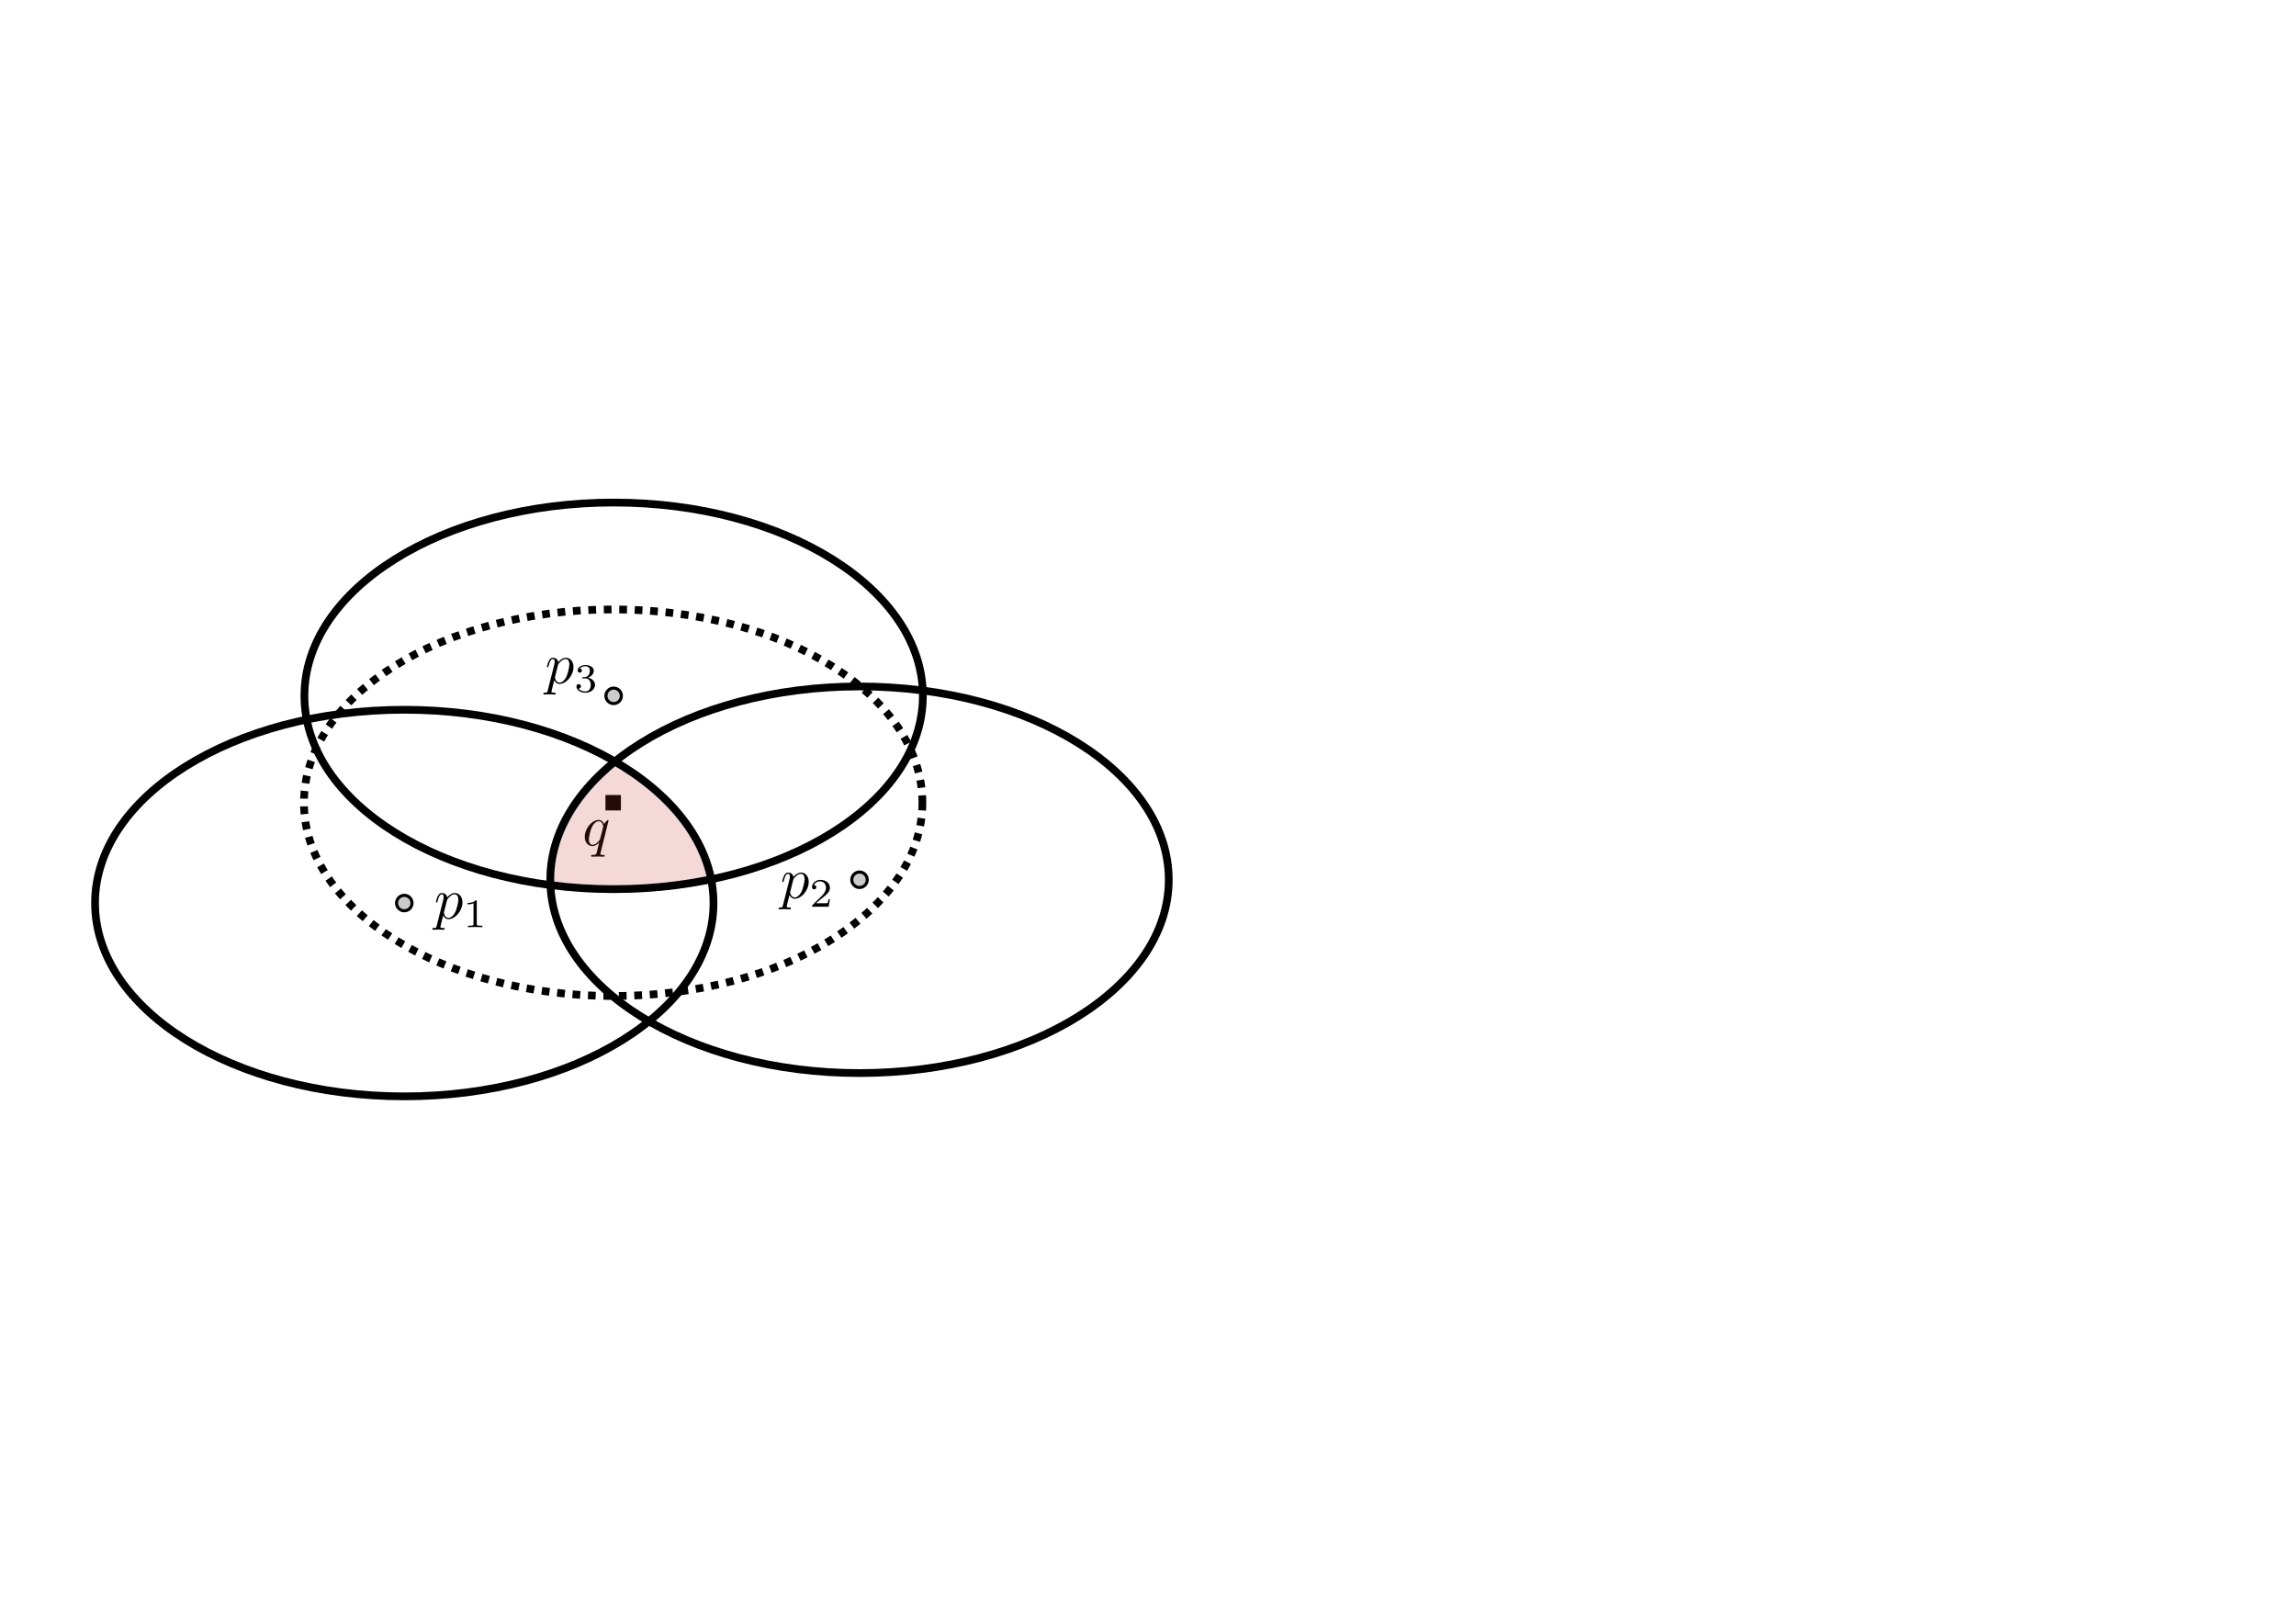
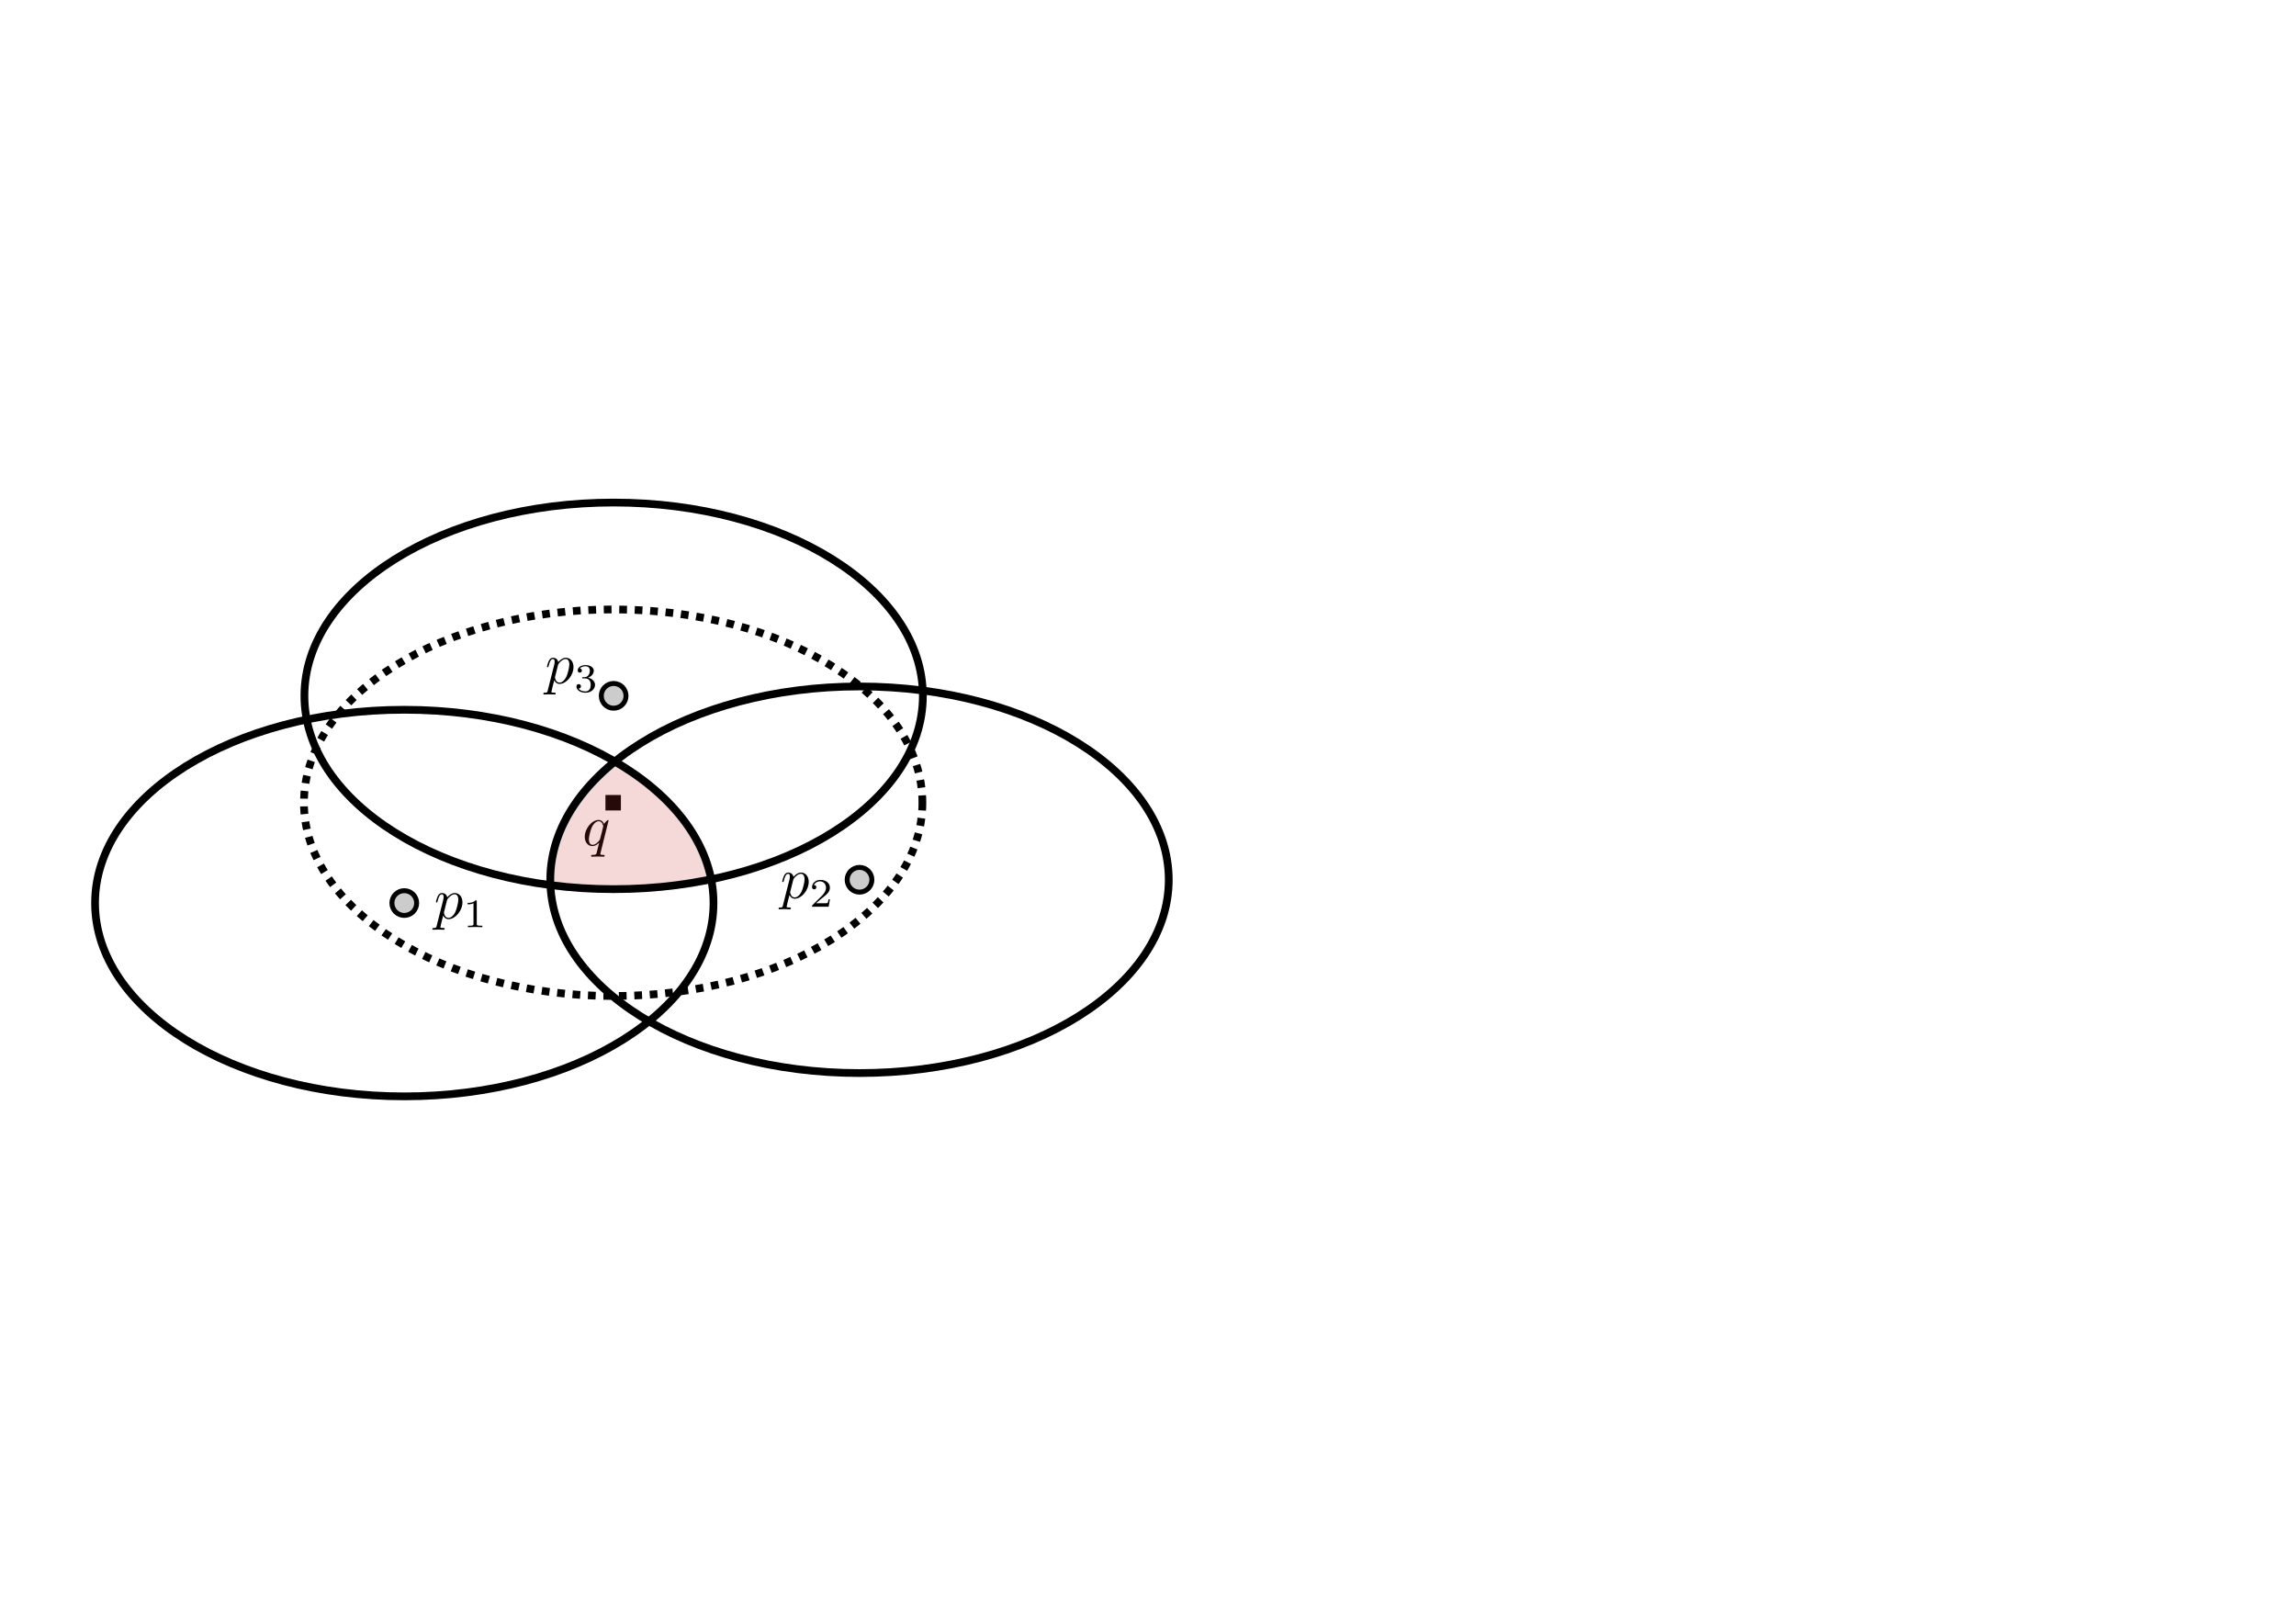
<svg xmlns="http://www.w3.org/2000/svg" xmlns:ns1="http://www.openswatchbook.org/uri/2009/osb" width="297mm" height="210mm" viewBox="0 0 297 210" version="1.1" id="svg8">
  <defs id="defs2">
    <linearGradient id="linearGradient3906" ns1:paint="solid">
      <stop style="stop-color:#d3bc5f;stop-opacity:1;" offset="0" id="stop3904" />
    </linearGradient>
  </defs>
  <g id="layer1" transform="translate(0,-87)">
    <ellipse style="opacity:1;fill:none;stroke:#000000;stroke-width:1;stroke-miterlimit:4;stroke-dasharray:none;stroke-dashoffset:0" id="path4520" cx="52.296" cy="203.796" rx="40" ry="25" />
-     <circle style="opacity:1;fill:#cccccc;stroke:#000000;stroke-width:0.4;stroke-miterlimit:4;stroke-dasharray:none;stroke-dashoffset:0" id="path4537" cx="52.296" cy="203.796" r="1" />
+     <circle style="opacity:1;fill:#cccccc;stroke:#000000;stroke-width:0.64;stroke-miterlimit:4;stroke-dasharray:none;stroke-dashoffset:0" id="path4537" cx="52.296" cy="203.796" r="1.6" />
    <ellipse style="opacity:1;fill:none;stroke:#000000;stroke-width:1;stroke-miterlimit:4;stroke-dasharray:none;stroke-dashoffset:0" id="path4520-0" cx="111.184" cy="200.783" rx="40" ry="25" />
-     <circle style="opacity:1;fill:#cccccc;stroke:#000000;stroke-width:0.4;stroke-miterlimit:4;stroke-dasharray:none;stroke-dashoffset:0" id="path4537-7" cx="111.184" cy="200.783" r="1" />
+     <circle style="opacity:1;fill:#cccccc;stroke:#000000;stroke-width:0.64;stroke-miterlimit:4;stroke-dasharray:none;stroke-dashoffset:0" id="path4537-7" cx="111.184" cy="200.783" r="1.6" />
    <ellipse style="opacity:1;fill:none;stroke:#000000;stroke-width:1;stroke-miterlimit:4;stroke-dasharray:none;stroke-dashoffset:0" id="path4520-8" cx="79.379" cy="176.996" rx="40" ry="25" />
-     <circle style="opacity:1;fill:#cccccc;stroke:#000000;stroke-width:0.4;stroke-miterlimit:4;stroke-dasharray:none;stroke-dashoffset:0" id="path4537-3" cx="79.379" cy="176.996" r="1" />
+     <circle style="opacity:1;fill:#cccccc;stroke:#000000;stroke-width:0.64;stroke-miterlimit:4;stroke-dasharray:none;stroke-dashoffset:0" id="path4537-3" cx="79.379" cy="176.996" r="1.6" />
    <ellipse style="opacity:1;fill:none;stroke:#000000;stroke-width:1;stroke-miterlimit:4;stroke-dasharray:1,1;stroke-dashoffset:0" id="path4520-0-3" cx="79.318" cy="190.819" rx="40" ry="25" />
    <rect style="opacity:1;fill:#000000;stroke:#000000;stroke-width:0.701;stroke-miterlimit:4;stroke-dasharray:none;stroke-dashoffset:0" id="rect4616" width="1.299" height="1.299" x="78.668" y="190.17" />
    <g id="g938" transform="matrix(0.5,0,0,0.5,14.08245,155.3528)">
      <g word-spacing="normal" letter-spacing="normal" font-size-adjust="none" font-stretch="normal" font-weight="normal" font-variant="normal" font-style="normal" stroke-miterlimit="10.433" xml:space="preserve" transform="matrix(0.3,0,0,-0.3,-52.5,222.75)" id="g936" style="font-style:normal;font-variant:normal;font-weight:normal;font-stretch:normal;letter-spacing:normal;word-spacing:normal;text-anchor:start;fill:none;fill-opacity:1;fill-rule:evenodd;stroke:#000000;stroke-linecap:butt;stroke-linejoin:miter;stroke-miterlimit:10.433;stroke-dasharray:none;stroke-dashoffset:0;stroke-opacity:1">
        <path id="path932" d="m 457.75,400.12 -0.03,-0.15 -0.04,-0.15 -0.03,-0.14 -0.03,-0.13 -0.04,-0.13 -0.03,-0.11 -0.04,-0.12 -0.03,-0.1 -0.04,-0.1 -0.04,-0.09 -0.04,-0.09 -0.05,-0.08 -0.05,-0.07 -0.05,-0.07 -0.06,-0.07 -0.06,-0.06 -0.07,-0.05 -0.07,-0.05 -0.08,-0.04 -0.09,-0.04 -0.09,-0.04 -0.1,-0.03 -0.11,-0.03 -0.12,-0.02 -0.13,-0.02 -0.06,-0.01 -0.07,-0.01 -0.07,-0.01 -0.08,-0.01 h -0.07 l -0.08,-0.01 h -0.08 l -0.09,-0.01 h -0.08 -0.09 -0.1 -0.09 l -0.1,-0.01 h -0.1 c -0.6,0 -1.14,0 -1.14,-0.93 0,-0.41 0.25,-0.61 0.64,-0.61 1.36,0 2.79,0.15 4.18,0.15 1.64,0 3.35,-0.15 4.94,-0.15 0.25,0 0.89,0 0.89,1 0,0.54 -0.5,0.54 -1.19,0.54 -2.5,0 -2.5,0.36 -2.5,0.8 0,0.61 2.1,8.72 2.46,9.97 0.64,-1.44 2.03,-3.19 4.58,-3.19 l -0.05,1.1 c -3.3,0 -3.94,4.14 -3.94,4.43 0,0.1 0,0.21 0.14,0.8 l 2.46,9.77 c 0.34,1.34 1.68,2.73 2.57,3.48 1.75,1.55 3.21,1.89 4.05,1.89 1.98,0 3.19,-1.73 3.19,-4.69 0,-2.93 -1.64,-8.65 -2.55,-10.56 -1.69,-3.48 -4.08,-5.12 -5.92,-5.12 l 0.05,-1.1 c 5.78,0 12,7.27 12,14.6 0,4.68 -2.83,7.96 -6.63,7.96 -2.48,0 -4.87,-1.78 -6.51,-3.73 -0.5,2.69 -2.65,3.73 -4.49,3.73 -2.3,0 -3.25,-1.93 -3.69,-2.82 -0.9,-1.71 -1.54,-4.69 -1.54,-4.85 0,-0.5 0.5,-0.5 0.59,-0.5 0.5,0 0.55,0.07 0.84,1.16 0.86,3.53 1.85,5.92 3.64,5.92 0.85,0 1.55,-0.39 1.55,-2.28 0,-1.16 -0.15,-1.7 -0.34,-2.55 z" style="fill:#000000;stroke-width:0" />
        <path id="path934" d="m 492.27,420.92 v 0.04 0.04 0.05 0.04 0.03 0.04 0.04 0.03 0.04 0.03 l -0.01,0.03 v 0.03 0.03 0.03 l -0.01,0.03 v 0.02 l -0.01,0.03 v 0.02 l -0.01,0.03 v 0.02 l -0.01,0.04 -0.02,0.04 -0.02,0.03 -0.01,0.03 -0.03,0.03 -0.02,0.03 -0.03,0.02 -0.03,0.02 -0.03,0.02 -0.04,0.01 -0.04,0.01 -0.04,0.02 h -0.03 -0.02 l -0.03,0.01 h -0.02 l -0.03,0.01 h -0.03 -0.03 -0.03 -0.03 l -0.04,0.01 h -0.03 -0.04 -0.03 -0.04 -0.04 -0.04 -0.04 -0.04 -0.05 -0.04 c -2.24,-2.2 -5.39,-2.23 -6.83,-2.23 v -1.25 c 0.84,0 3.14,0 5.05,0.97 v -17.77 c 0,-1.16 0,-1.61 -3.49,-1.61 h -1.31 v -1.25 c 0.62,0.03 4.9,0.14 6.2,0.14 1.08,0 5.47,-0.11 6.24,-0.14 v 1.25 h -1.33 c -3.49,0 -3.49,0.45 -3.49,1.61 z" style="fill:#000000;stroke-width:0" />
      </g>
    </g>
    <g id="g974" transform="matrix(0.5,0,0,0.5,58.87263,152.707)">
      <g word-spacing="normal" letter-spacing="normal" font-size-adjust="none" font-stretch="normal" font-weight="normal" font-variant="normal" font-style="normal" stroke-miterlimit="10.433" xml:space="preserve" transform="matrix(0.3,0,0,-0.3,-52.5,222.75)" id="content" style="font-style:normal;font-variant:normal;font-weight:normal;font-stretch:normal;letter-spacing:normal;word-spacing:normal;text-anchor:start;fill:none;fill-opacity:1;fill-rule:evenodd;stroke:#000000;stroke-linecap:butt;stroke-linejoin:miter;stroke-miterlimit:10.433;stroke-dasharray:none;stroke-dashoffset:0;stroke-opacity:1">
        <path id="path969" d="m 457.75,400.12 -0.03,-0.15 -0.04,-0.15 -0.03,-0.14 -0.03,-0.13 -0.04,-0.13 -0.03,-0.11 -0.04,-0.12 -0.03,-0.1 -0.04,-0.1 -0.04,-0.09 -0.04,-0.09 -0.05,-0.08 -0.05,-0.07 -0.05,-0.07 -0.06,-0.07 -0.06,-0.06 -0.07,-0.05 -0.07,-0.05 -0.08,-0.04 -0.09,-0.04 -0.09,-0.04 -0.1,-0.03 -0.11,-0.03 -0.12,-0.02 -0.13,-0.02 -0.06,-0.01 -0.07,-0.01 -0.07,-0.01 -0.08,-0.01 h -0.07 l -0.08,-0.01 h -0.08 l -0.09,-0.01 h -0.08 -0.09 -0.1 -0.09 l -0.1,-0.01 h -0.1 c -0.6,0 -1.14,0 -1.14,-0.93 0,-0.41 0.25,-0.61 0.64,-0.61 1.36,0 2.79,0.15 4.18,0.15 1.64,0 3.35,-0.15 4.94,-0.15 0.25,0 0.89,0 0.89,1 0,0.54 -0.5,0.54 -1.19,0.54 -2.5,0 -2.5,0.36 -2.5,0.8 0,0.61 2.1,8.72 2.46,9.97 0.64,-1.44 2.03,-3.19 4.58,-3.19 l -0.05,1.1 c -3.3,0 -3.94,4.14 -3.94,4.43 0,0.1 0,0.21 0.14,0.8 l 2.46,9.77 c 0.34,1.34 1.68,2.73 2.57,3.48 1.75,1.55 3.21,1.89 4.05,1.89 1.98,0 3.19,-1.73 3.19,-4.69 0,-2.93 -1.64,-8.65 -2.55,-10.56 -1.69,-3.48 -4.08,-5.12 -5.92,-5.12 l 0.05,-1.1 c 5.78,0 12,7.27 12,14.6 0,4.68 -2.83,7.96 -6.63,7.96 -2.48,0 -4.87,-1.78 -6.51,-3.73 -0.5,2.69 -2.65,3.73 -4.49,3.73 -2.3,0 -3.25,-1.93 -3.69,-2.82 -0.9,-1.71 -1.54,-4.69 -1.54,-4.85 0,-0.5 0.5,-0.5 0.59,-0.5 0.5,0 0.55,0.07 0.84,1.16 0.86,3.53 1.85,5.92 3.64,5.92 0.85,0 1.55,-0.39 1.55,-2.28 0,-1.16 -0.15,-1.7 -0.34,-2.55 z" style="fill:#000000;stroke-width:0" />
        <path id="path971" d="m 498.2,405.11 h -1.19 c -0.1,-0.77 -0.46,-2.83 -0.91,-3.18 -0.26,-0.2 -2.95,-0.2 -3.44,-0.2 h -6.42 c 3.66,3.23 4.88,4.2 6.97,5.84 2.58,2.07 4.99,4.22 4.99,7.54 0,4.21 -3.69,6.79 -8.16,6.79 -4.31,0 -7.25,-3.03 -7.25,-6.23 0,-1.78 1.5,-1.96 1.86,-1.96 0.83,0 1.84,0.6 1.84,1.85 0,0.62 -0.25,1.84 -2.06,1.84 1.08,2.47 3.45,3.24 5.09,3.24 3.49,0 5.3,-2.71 5.3,-5.53 0,-3.04 -2.16,-5.44 -3.28,-6.69 l -8.39,-8.3 c -0.36,-0.31 -0.36,-0.39 -0.36,-1.36 h 14.36 z" style="fill:#000000;stroke-width:0" />
      </g>
    </g>
    <g id="g1015" transform="matrix(0.5,0,0,0.5,28.44555,124.9258)">
      <g word-spacing="normal" letter-spacing="normal" font-size-adjust="none" font-stretch="normal" font-weight="normal" font-variant="normal" font-style="normal" stroke-miterlimit="10.433" xml:space="preserve" transform="matrix(0.3,0,0,-0.3,-52.5,222.75)" id="g1013" style="font-style:normal;font-variant:normal;font-weight:normal;font-stretch:normal;letter-spacing:normal;word-spacing:normal;text-anchor:start;fill:none;fill-opacity:1;fill-rule:evenodd;stroke:#000000;stroke-linecap:butt;stroke-linejoin:miter;stroke-miterlimit:10.433;stroke-dasharray:none;stroke-dashoffset:0;stroke-opacity:1">
        <path id="path1009" d="m 457.75,400.12 -0.03,-0.15 -0.04,-0.15 -0.03,-0.14 -0.03,-0.13 -0.04,-0.13 -0.03,-0.11 -0.04,-0.12 -0.03,-0.1 -0.04,-0.1 -0.04,-0.09 -0.04,-0.09 -0.05,-0.08 -0.05,-0.07 -0.05,-0.07 -0.06,-0.07 -0.06,-0.06 -0.07,-0.05 -0.07,-0.05 -0.08,-0.04 -0.09,-0.04 -0.09,-0.04 -0.1,-0.03 -0.11,-0.03 -0.12,-0.02 -0.13,-0.02 -0.06,-0.01 -0.07,-0.01 -0.07,-0.01 -0.08,-0.01 h -0.07 l -0.08,-0.01 h -0.08 l -0.09,-0.01 h -0.08 -0.09 -0.1 -0.09 l -0.1,-0.01 h -0.1 c -0.6,0 -1.14,0 -1.14,-0.93 0,-0.41 0.25,-0.61 0.64,-0.61 1.36,0 2.79,0.15 4.18,0.15 1.64,0 3.35,-0.15 4.94,-0.15 0.25,0 0.89,0 0.89,1 0,0.54 -0.5,0.54 -1.19,0.54 -2.5,0 -2.5,0.36 -2.5,0.8 0,0.61 2.1,8.72 2.46,9.97 0.64,-1.44 2.03,-3.19 4.58,-3.19 l -0.05,1.1 c -3.3,0 -3.94,4.14 -3.94,4.43 0,0.1 0,0.21 0.14,0.8 l 2.46,9.77 c 0.34,1.34 1.68,2.73 2.57,3.48 1.75,1.55 3.21,1.89 4.05,1.89 1.98,0 3.19,-1.73 3.19,-4.69 0,-2.93 -1.64,-8.65 -2.55,-10.56 -1.69,-3.48 -4.08,-5.12 -5.92,-5.12 l 0.05,-1.1 c 5.78,0 12,7.27 12,14.6 0,4.68 -2.83,7.96 -6.63,7.96 -2.48,0 -4.87,-1.78 -6.51,-3.73 -0.5,2.69 -2.65,3.73 -4.49,3.73 -2.3,0 -3.25,-1.93 -3.69,-2.82 -0.9,-1.71 -1.54,-4.69 -1.54,-4.85 0,-0.5 0.5,-0.5 0.59,-0.5 0.5,0 0.55,0.07 0.84,1.16 0.86,3.53 1.85,5.92 3.64,5.92 0.85,0 1.55,-0.39 1.55,-2.28 0,-1.16 -0.15,-1.7 -0.34,-2.55 z" style="fill:#000000;stroke-width:0" />
        <path id="path1011" d="m 490.12,410.4 h 0.25 l 0.25,-0.02 0.24,-0.03 0.24,-0.04 0.23,-0.05 0.23,-0.06 0.22,-0.07 0.21,-0.08 0.21,-0.1 0.21,-0.1 0.19,-0.12 0.19,-0.12 0.18,-0.14 0.18,-0.15 0.16,-0.16 0.16,-0.17 0.15,-0.18 0.15,-0.19 0.13,-0.2 0.13,-0.22 0.11,-0.22 0.11,-0.24 0.1,-0.24 0.09,-0.26 0.08,-0.27 0.07,-0.28 0.06,-0.29 0.05,-0.3 0.04,-0.31 0.03,-0.32 0.01,-0.33 0.01,-0.35 c 0,-4.33 -2.52,-5.61 -4.53,-5.61 -1.39,0 -4.47,0.38 -5.92,2.44 1.62,0.06 2.01,1.22 2.01,1.95 0,1.11 -0.84,1.91 -1.92,1.91 -0.97,0 -1.95,-0.59 -1.95,-2.02 0,-3.28 3.62,-5.4 7.84,-5.4 4.84,0 8.19,3.25 8.19,6.73 0,2.72 -2.22,5.44 -6.06,6.24 3.65,1.33 4.98,3.93 4.98,6.06 0,2.75 -3.17,4.81 -7.03,4.81 -3.88,0 -6.83,-1.89 -6.83,-4.67 0,-1.19 0.77,-1.84 1.81,-1.84 1.08,0 1.77,0.79 1.77,1.76 0,1.02 -0.69,1.75 -1.77,1.81 1.22,1.55 3.61,1.93 4.91,1.93 1.56,0 3.76,-0.77 3.76,-3.8 0,-1.47 -0.48,-3.06 -1.39,-4.14 -1.15,-1.33 -2.12,-1.41 -3.87,-1.5 -0.88,-0.08 -0.94,-0.08 -1.11,-0.11 -0.08,0 -0.36,-0.06 -0.36,-0.45 0,-0.49 0.31,-0.49 0.91,-0.49 z" style="fill:#000000;stroke-width:0" />
      </g>
    </g>
    <g id="g1058" transform="matrix(0.5,0,0,0.5,33.26474,145.9034)">
      <g word-spacing="normal" letter-spacing="normal" font-size-adjust="none" font-stretch="normal" font-weight="normal" font-variant="normal" font-style="normal" stroke-miterlimit="10.433" xml:space="preserve" transform="matrix(0.3,0,0,-0.3,-52.5,222.75)" id="g1056" style="font-style:normal;font-variant:normal;font-weight:normal;font-stretch:normal;letter-spacing:normal;word-spacing:normal;text-anchor:start;fill:none;fill-opacity:1;fill-rule:evenodd;stroke:#000000;stroke-linecap:butt;stroke-linejoin:miter;stroke-miterlimit:10.433;stroke-dasharray:none;stroke-dashoffset:0;stroke-opacity:1">
        <path id="path1054" d="m 478.04,427.67 -0.01,0.02 v 0.02 0.02 0.02 l -0.01,0.02 v 0.02 l -0.01,0.02 v 0.02 l -0.01,0.02 -0.01,0.02 -0.01,0.02 -0.01,0.03 -0.01,0.02 -0.01,0.02 -0.02,0.02 -0.01,0.01 -0.02,0.02 -0.01,0.02 -0.02,0.02 -0.02,0.01 -0.02,0.02 -0.02,0.01 -0.02,0.02 -0.03,0.01 -0.02,0.01 -0.03,0.01 -0.02,0.01 h -0.03 l -0.03,0.01 h -0.03 l -0.03,0.01 h -0.02 -0.01 c -0.55,0 -2.54,-1.99 -3.38,-3.44 -1.11,2.69 -3.05,3.48 -4.64,3.48 v -1.09 c 3.23,0 3.94,-4.03 3.94,-4.37 0,-0.32 -2.74,-11.22 -2.89,-11.43 -0.75,-1.39 -3.53,-4.57 -6.33,-4.57 v 0 c -2.99,0 -3.19,3.84 -3.19,4.68 0,2.39 1.44,7.82 2.3,9.91 1.53,3.69 4.12,5.78 6.17,5.78 v 1.09 c -5.88,0 -12,-7.37 -12,-14.59 0,-4.87 2.94,-7.97 6.56,-7.97 2.16,0 4.1,1.19 5.89,2.99 -0.45,-1.74 -2.09,-8.47 -2.25,-8.93 -0.39,-1.39 -0.79,-1.59 -3.58,-1.64 -0.65,0 -1.15,0 -1.15,-1 0,-0.04 0,-0.54 0.65,-0.54 1.6,0 3.33,0.15 4.99,0.15 1.69,0 3.48,-0.15 5.12,-0.15 0.25,0 0.89,0 0.89,1 0,0.54 -0.48,0.54 -1.28,0.54 -2.4,0 -2.4,0.36 -2.4,0.8 0,0.36 0.11,0.66 0.2,1.09 z" style="fill:#000000;stroke-width:0" />
      </g>
    </g>
    <path style="opacity:0.19;fill:#c83737;stroke:#000000;stroke-width:3.78;stroke-miterlimit:4;stroke-dasharray:none;stroke-dashoffset:0;fill-opacity:1;fill-rule:nonzero" d="M 300.645 372.424 A 151.181 94.488 0 0 0 269.043 430.045 A 151.181 94.488 0 0 0 269.189 432.619 A 151.181 94.488 0 0 0 300.016 434.631 A 151.181 94.488 0 0 0 347.479 429.729 A 151.181 94.488 0 0 0 300.645 372.424 z " transform="matrix(0.2645833,0,0,0.2645833,0,87)" id="ellipse2215" />
  </g>
</svg>
